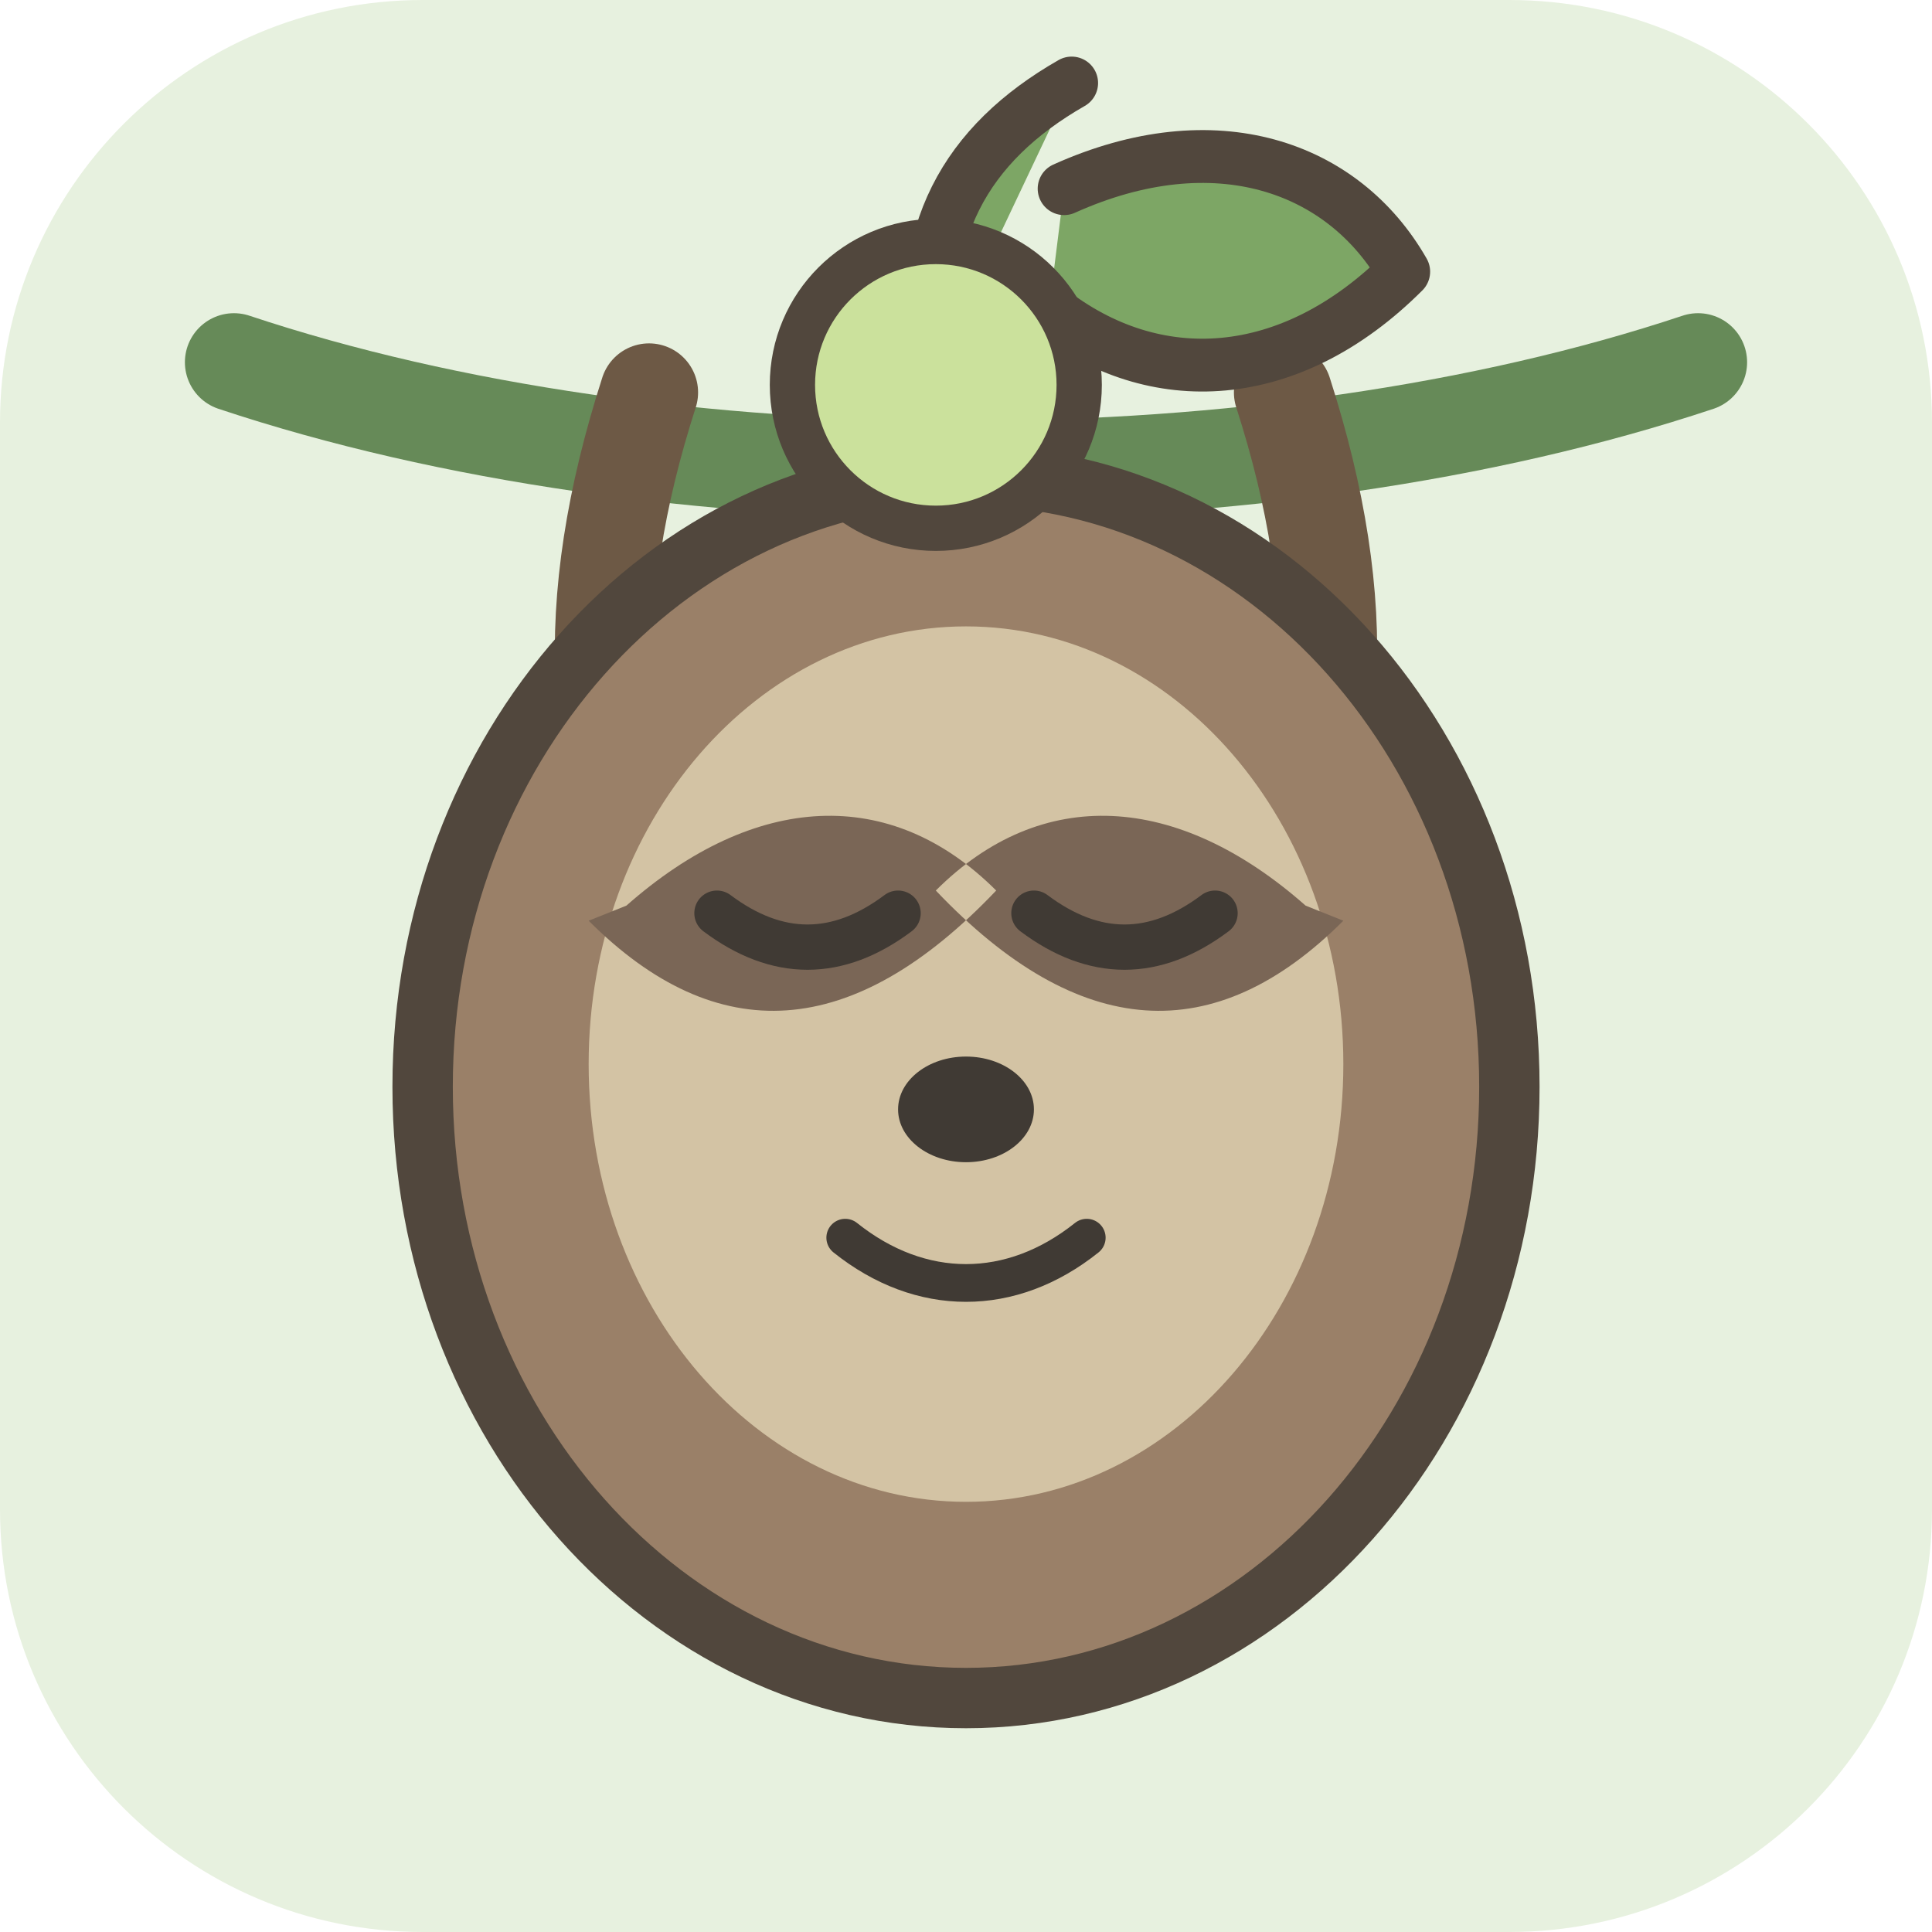
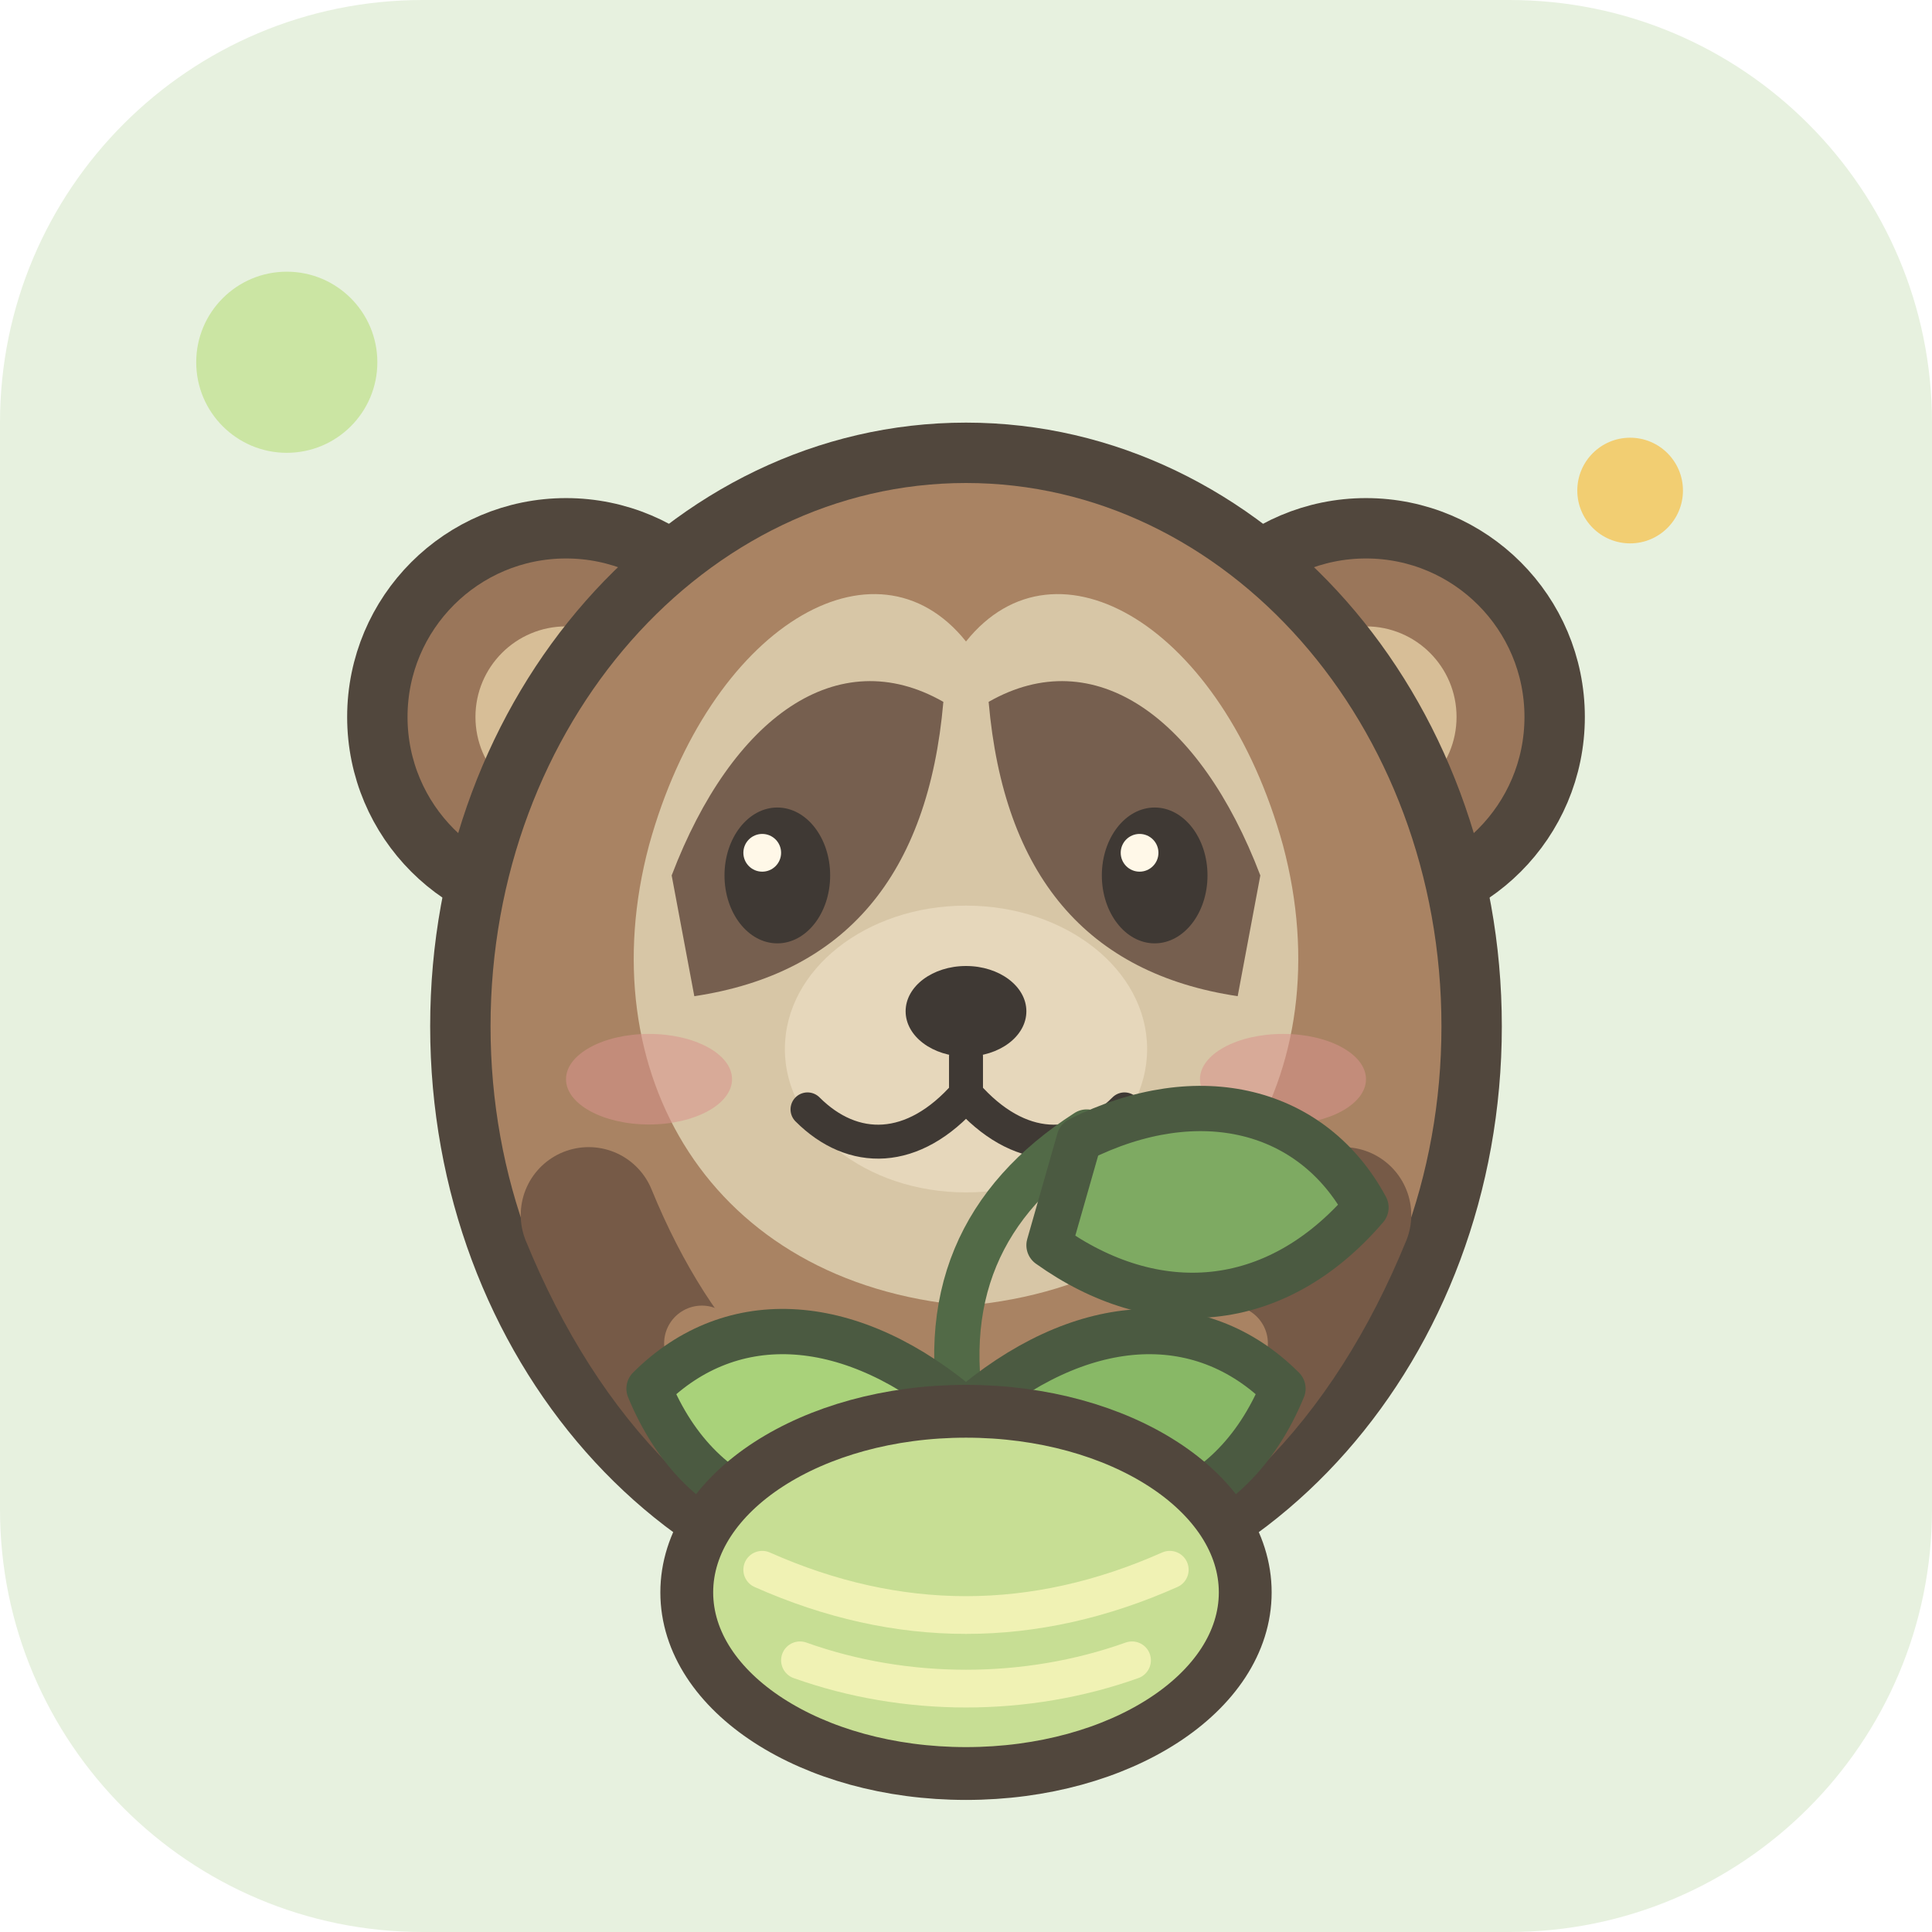
<svg xmlns="http://www.w3.org/2000/svg" viewBox="0 0 256 256" role="img" aria-labelledby="title desc">
  <rect width="256" height="256" rx="56" fill="#E7F1DF" />
-   <path d="M31 48c57 19 137 19 194 0" fill="none" stroke="#668A58" stroke-width="13" stroke-linecap="round" />
-   <path d="M86 52c-9 28-8 51 4 71M170 52c9 28 8 51-4 71" fill="none" stroke="#6D5945" stroke-width="13" stroke-linecap="round" />
-   <ellipse cx="128" cy="144" rx="72" ry="81" fill="#9A8068" stroke="#51473D" stroke-width="8" />
-   <ellipse cx="128" cy="141" rx="50" ry="58" fill="#D3C3A4" />
-   <path d="M83 120c17-15 35-16 49-2-19 20-37 21-54 4M173 120c-17-15-35-16-49-2 19 20 37 21 54 4" fill="#7A6656" />
-   <path d="M95 121c8 6 16 6 24 0M137 121c8 6 16 6 24 0" fill="none" stroke="#403A34" stroke-width="6" stroke-linecap="round" />
-   <ellipse cx="128" cy="147" rx="9" ry="7" fill="#403A34" />
-   <path d="M112 164c10 8 22 8 32 0" fill="none" stroke="#403A34" stroke-width="5" stroke-linecap="round" />
-   <path d="M124 49c-3-18 4-30 18-38M141 25c20-9 37-3 45 11-15 15-33 16-47 5" fill="#7DA665" stroke="#51473D" stroke-width="7" stroke-linecap="round" stroke-linejoin="round" />
-   <circle cx="124" cy="51" r="19" fill="#CBE19C" stroke="#51473D" stroke-width="6" />
+   <circle cx="38" cy="48" r="12" fill="#CBE5A3" />
+   <circle cx="216" cy="65" r="7" fill="#F2CE72" />
+   <circle cx="75" cy="95" r="25" fill="#9A765A" stroke="#51473D" stroke-width="8" />
+   <circle cx="181" cy="95" r="25" fill="#9A765A" stroke="#51473D" stroke-width="8" />
+   <circle cx="75" cy="95" r="12" fill="#D7BE97" />
+   <circle cx="181" cy="95" r="12" fill="#D7BE97" />
+   <ellipse cx="128" cy="136" rx="67" ry="76" fill="#A98363" stroke="#51473D" stroke-width="8" />
+   <path d="M86 112c8-29 30-42 42-27 12-15 34-2 42 27 8 30-8 58-42 61-34-3-50-31-42-61z" fill="#D7C6A6" />
+   <path d="M89 116c8-21 22-31 36-23-2 23-13 36-33 39M167 116c-8-21-22-31-36-23 2 23 13 36 33 39" fill="#765F4F" />
+   <ellipse cx="103" cy="116" rx="7" ry="9" fill="#3F3934" />
+   <ellipse cx="153" cy="116" rx="7" ry="9" fill="#3F3934" />
+   <circle cx="101" cy="113" r="2.5" fill="#FFF8E8" />
+   <circle cx="151" cy="113" r="2.5" fill="#FFF8E8" />
+   <ellipse cx="128" cy="139" rx="24" ry="19" fill="#E6D7BB" />
+   <ellipse cx="128" cy="134" rx="8" ry="6" fill="#3F3934" />
+   <path d="M128 140v5M128 145c-7 8-15 8-21 2M128 145c7 8 15 8 21 2" fill="none" stroke="#3F3934" stroke-width="4.5" stroke-linecap="round" />
+   <ellipse cx="86" cy="143" rx="11" ry="6" fill="#D9938C" opacity=".55" />
+   <ellipse cx="170" cy="143" rx="11" ry="6" fill="#D9938C" opacity=".55" />
+   <path d="M78 161c9 22 23 36 42 42M178 161c-9 22-23 36-42 42" fill="none" stroke="#765A47" stroke-width="18" stroke-linecap="round" />
+   <path d="M93 178c8 11 17 18 28 22M163 178c-8 11-17 18-28 22" fill="none" stroke="#A98363" stroke-width="10" stroke-linecap="round" />
+   <path d="M128 190c-4-18 2-31 16-40" fill="none" stroke="#526A47" stroke-width="6" stroke-linecap="round" />
+   <path d="M143 151c16-8 31-4 38 9-12 14-28 15-42 5z" fill="#7EAA62" stroke="#4B5A41" stroke-width="6" stroke-linejoin="round" />
+   <path d="M128 187c-15-13-31-14-42-3 7 17 23 22 42 14" fill="#A9D27A" stroke="#4B5A41" stroke-width="6" stroke-linejoin="round" />
+   <path d="M128 187c15-13 31-14 42-3-7 17-23 22-42 14" fill="#88B866" stroke="#4B5A41" stroke-width="6" stroke-linejoin="round" />
+   <ellipse cx="128" cy="211" rx="37" ry="24" fill="#C7DE94" stroke="#51473D" stroke-width="7" />
+   <path d="M101 208c18 8 36 8 54 0M106 220c14 5 30 5 44 0" fill="none" stroke="#F0F2B4" stroke-width="5" stroke-linecap="round" />
</svg>
